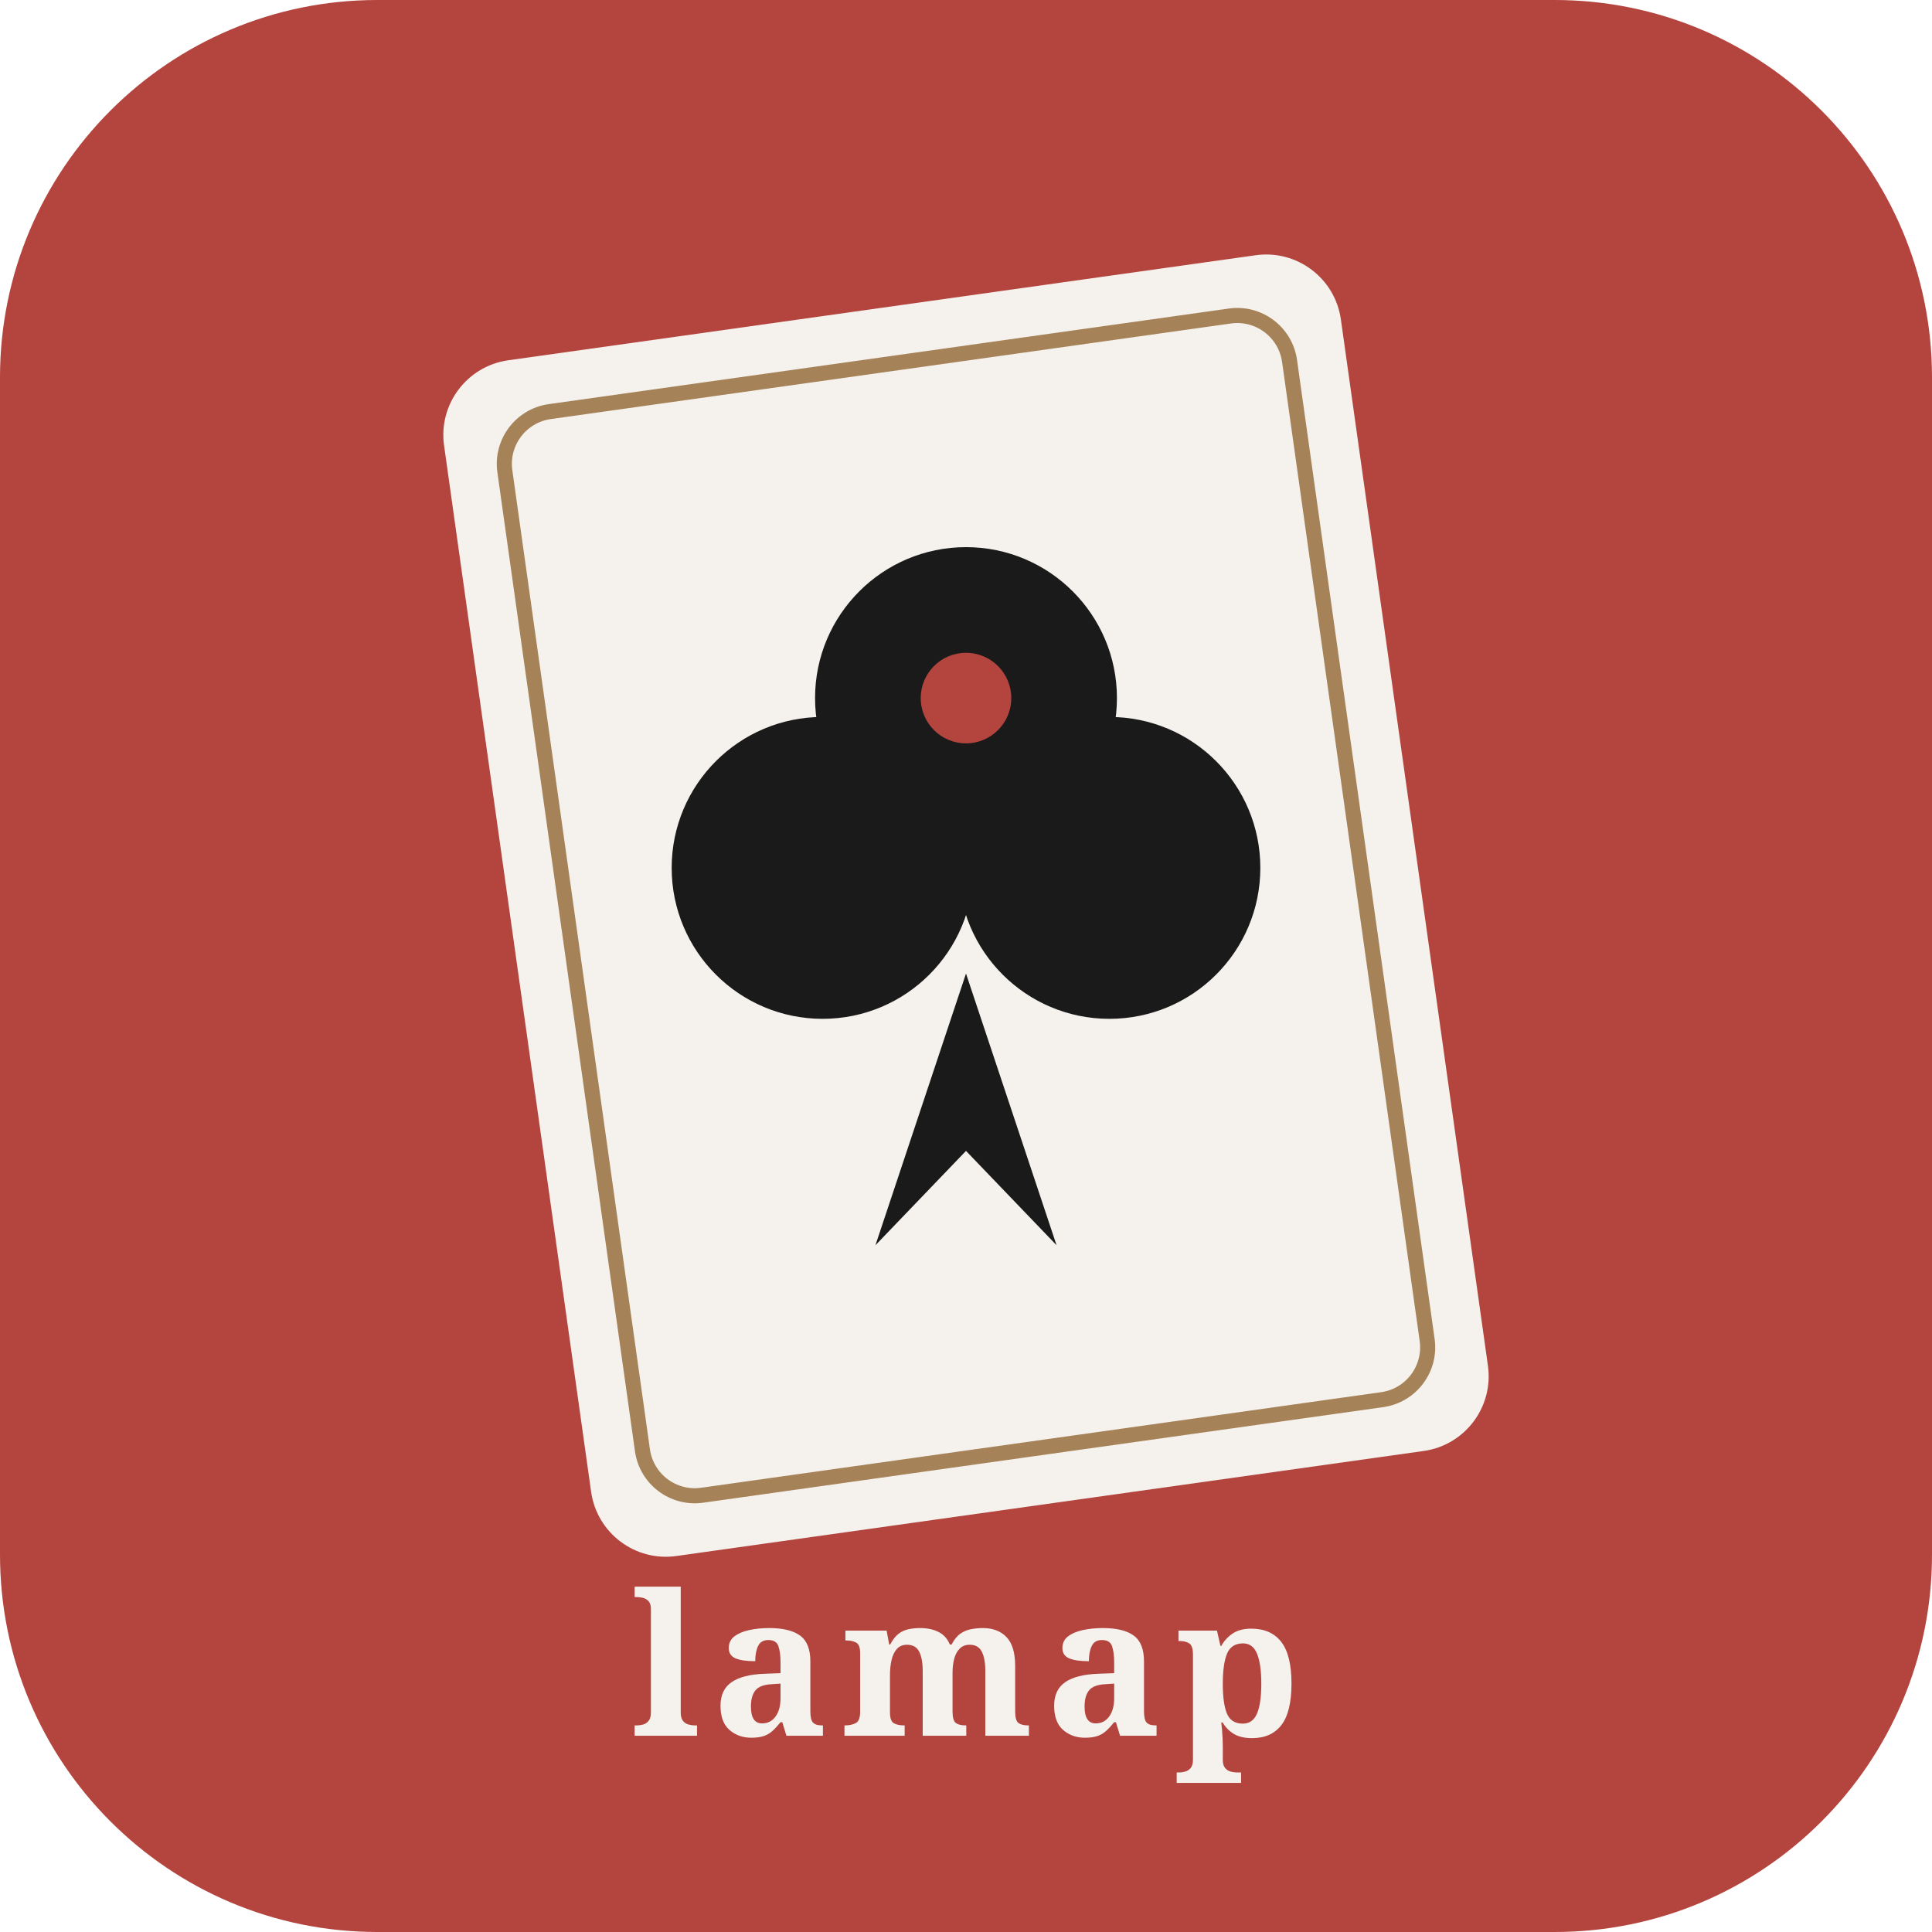
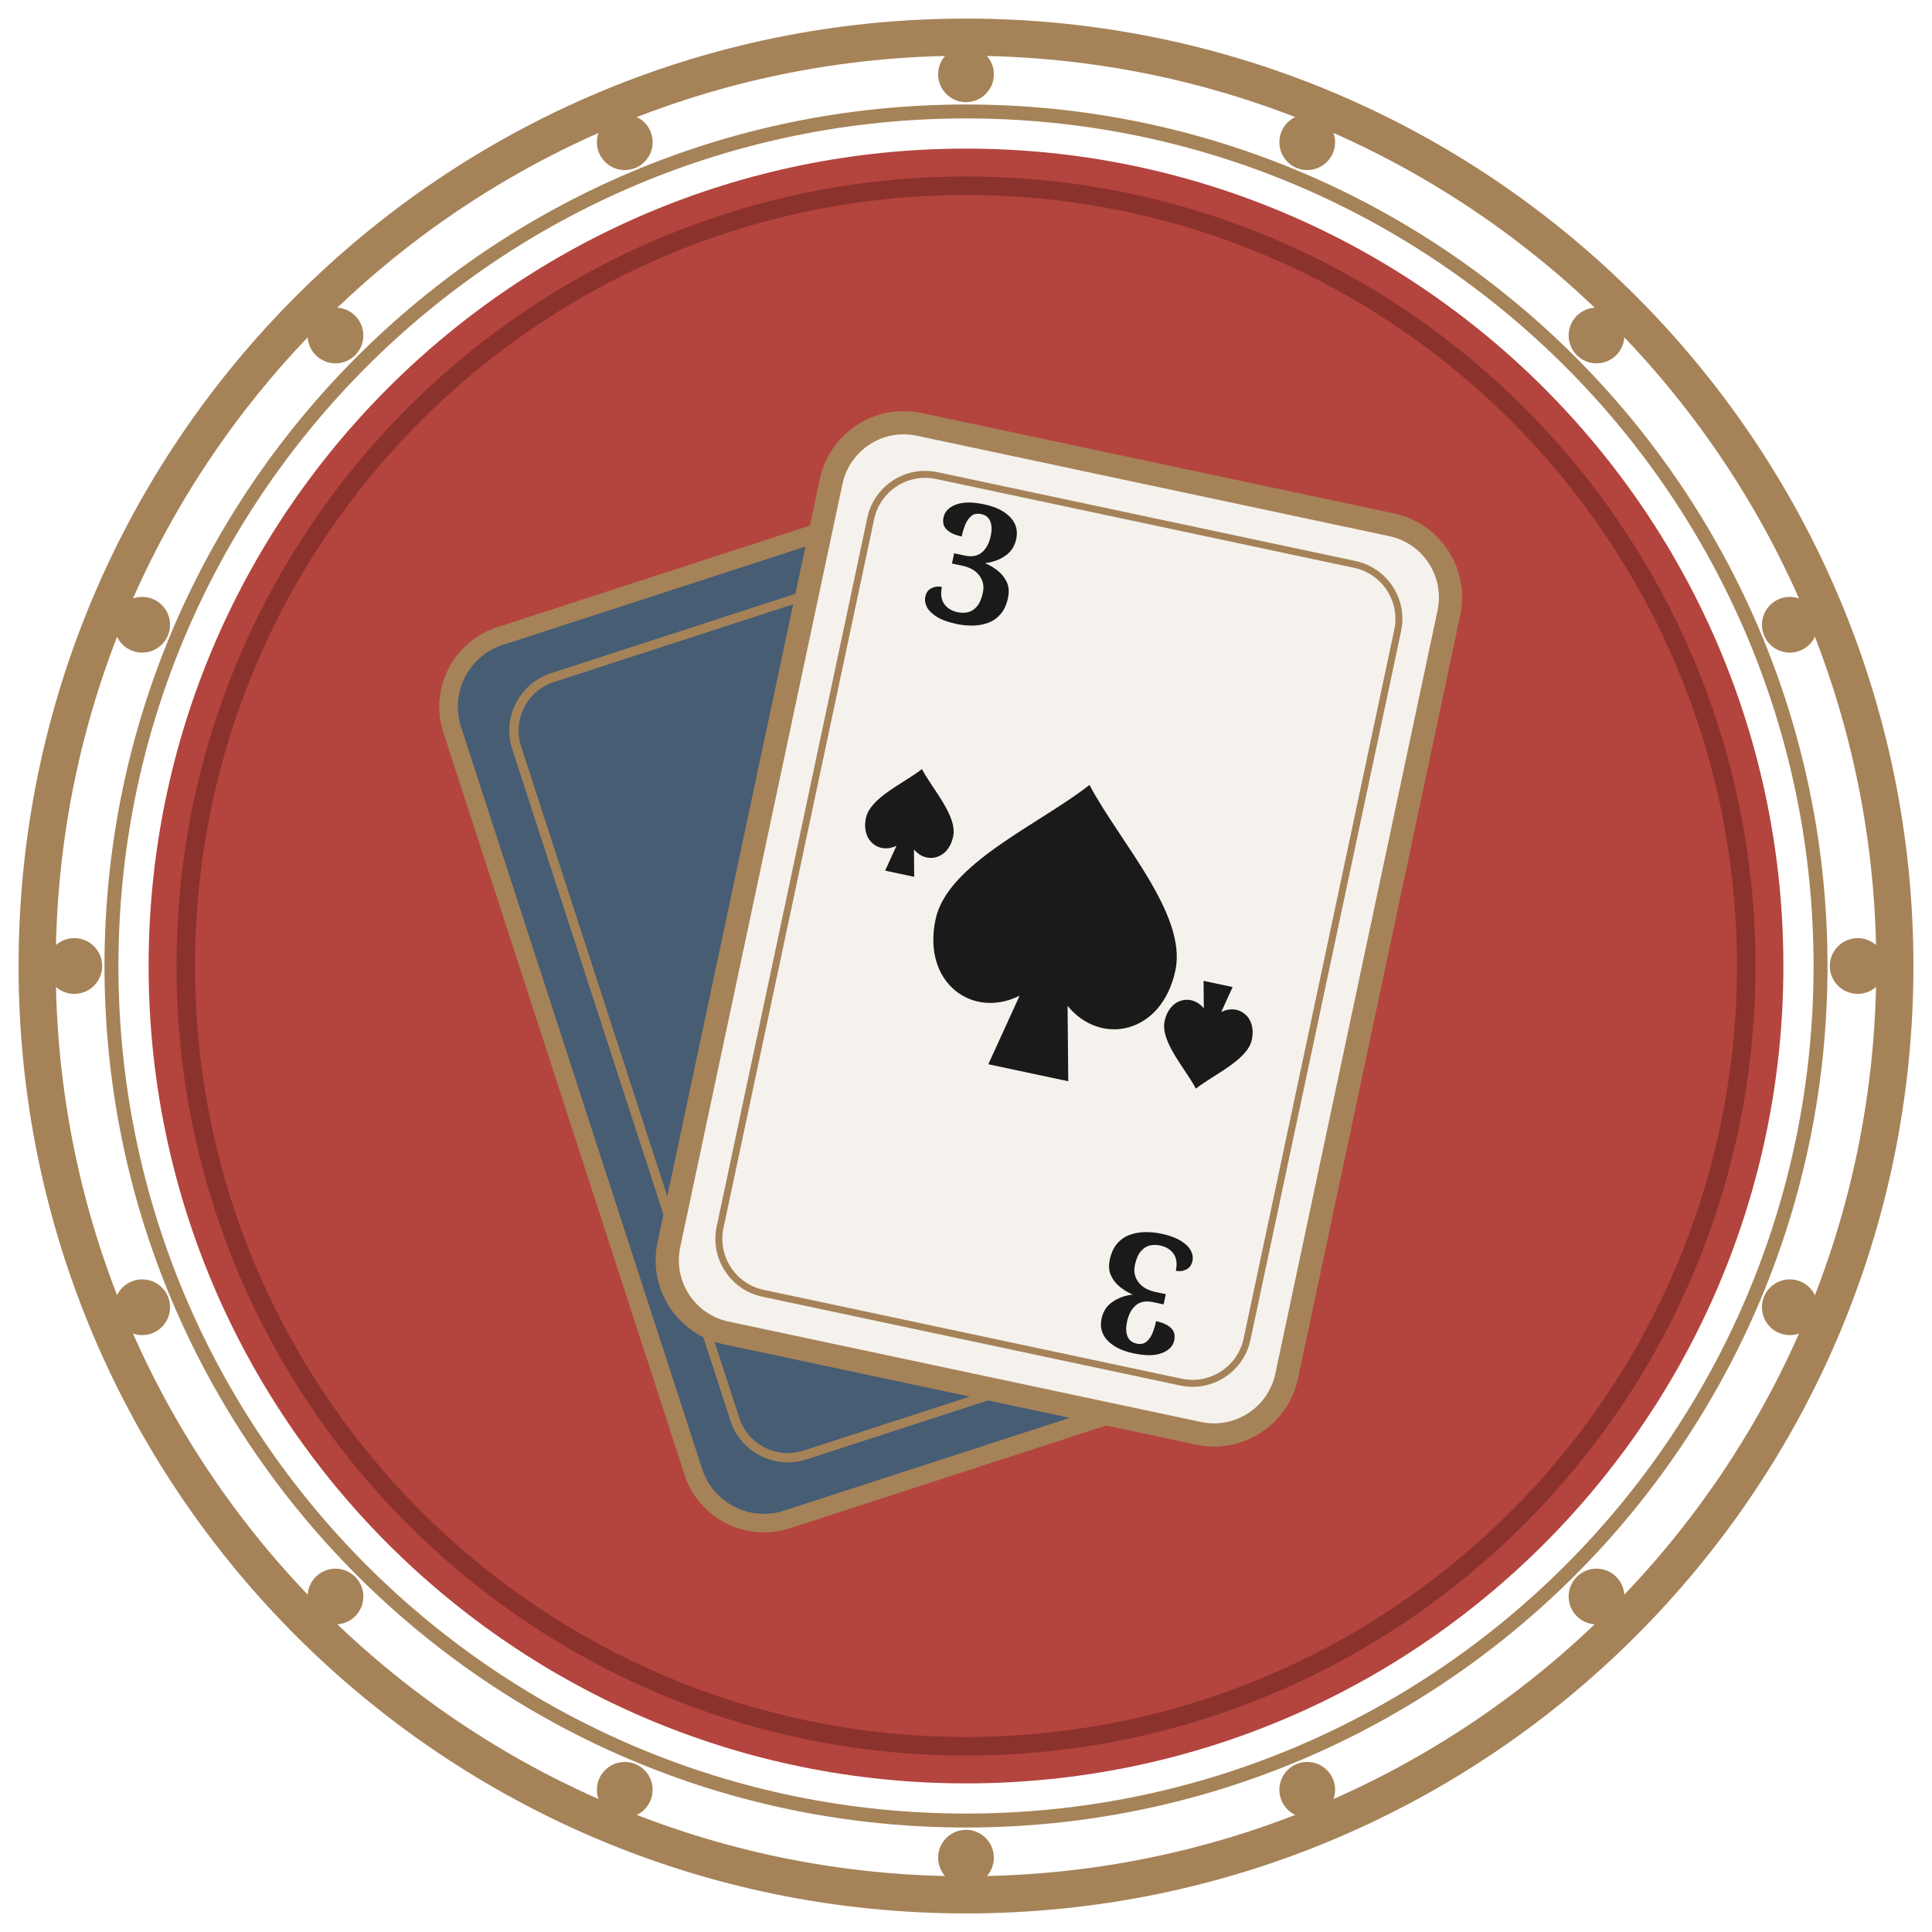
- <svg xmlns="http://www.w3.org/2000/svg" viewBox="0 0 512 512">
-   <rect x="0" y="0" width="512" height="512" rx="100" ry="100" fill="#B4443E" />
-   <g transform="translate(256, 240) rotate(-8)">
-     <rect x="-120" y="-160" width="240" height="320" rx="20" ry="20" fill="#F5F2ED" />
-     <rect x="-105" y="-145" width="210" height="290" rx="14" ry="14" fill="none" stroke="#A68258" stroke-width="4" />
+ <svg xmlns="http://www.w3.org/2000/svg" width="208" height="208" viewBox="0 0 208 208">
+   <circle cx="104.0" cy="104.0" r="100.0" fill="none" stroke="#A68258" stroke-width="4" />
+   <circle cx="104.0" cy="104.0" r="92.0" fill="none" stroke="#A68258" stroke-width="1.5" />
+   <circle cx="104.0" cy="104.0" r="88.0" fill="#B4443E" />
+   <circle cx="104.0" cy="104.0" r="84.0" fill="none" stroke="#8C322D" stroke-width="2" />
+   <g>
+     <circle cx="104.0" cy="8.0" r="3" fill="#A68258" />
+     <circle cx="140.738" cy="15.308" r="3" fill="#A68258" />
+     <circle cx="171.882" cy="36.118" r="3" fill="#A68258" />
+     <circle cx="192.692" cy="67.262" r="3" fill="#A68258" />
+     <circle cx="200.0" cy="104.0" r="3" fill="#A68258" />
+     <circle cx="192.692" cy="140.738" r="3" fill="#A68258" />
+     <circle cx="171.882" cy="171.882" r="3" fill="#A68258" />
+     <circle cx="140.738" cy="192.692" r="3" fill="#A68258" />
+     <circle cx="104.0" cy="200.0" r="3" fill="#A68258" />
+     <circle cx="67.262" cy="192.692" r="3" fill="#A68258" />
+     <circle cx="36.118" cy="171.882" r="3" fill="#A68258" />
+     <circle cx="15.308" cy="140.738" r="3" fill="#A68258" />
+     <circle cx="8.0" cy="104" r="3" fill="#A68258" />
+     <circle cx="15.308" cy="67.262" r="3" fill="#A68258" />
+     <circle cx="36.118" cy="36.118" r="3" fill="#A68258" />
+     <circle cx="67.262" cy="15.308" r="3" fill="#A68258" />
  </g>
-   <g transform="translate(256, 220)">
-     <circle cx="0" cy="-35" r="40" fill="#1A1A1A" />
-     <circle cx="-38" cy="10" r="40" fill="#1A1A1A" />
-     <circle cx="38" cy="10" r="40" fill="#1A1A1A" />
-     <path d="M0 38 L-24 110 L0 85 L24 110 Z" fill="#1A1A1A" />
-     <circle cx="0" cy="-35" r="12" fill="#B4443E" />
+   <g transform="rotate(-18 94.0 108.0)">
+     <rect x="60.0" y="58.0" width="68.0" height="100.0" rx="8" ry="8" fill="#465D74" stroke="#A68258" stroke-width="2" />
+     <rect x="66.0" y="64.0" width="56.0" height="88.0" rx="6" ry="6" fill="none" stroke="#A68258" stroke-width="1" />
+     <path d="M 94.0 100.3 L 98.9 108.0 L 94.0 115.7 L 89.1 108.0 Z" fill="#A68258" />
  </g>
-   <text x="256" y="460" font-family="Georgia, serif" font-size="52" font-weight="bold" fill="#F5F2ED" text-anchor="middle" letter-spacing="3">lamap</text>
+   <g transform="rotate(12 114.0 100.0)">
+     <rect x="80.0" y="50.0" width="68.0" height="100.0" rx="8" ry="8" fill="#F5F2ED" stroke="#A68258" stroke-width="2.5" />
+     <rect x="85.0" y="55.0" width="58.0" height="90.0" rx="6" ry="6" fill="none" stroke="#A68258" stroke-width="0.75" />
+     <text x="92.0" y="70.0" font-family="Georgia, serif" font-size="18" font-weight="bold" fill="#1A1A1A">3</text>
+     <path d="M 96.0 86.24          C 97.6 88.16 100.8 90.4 100.8 92.64         C 100.8 95.2 98.56 96.16 96.96 94.88         L 97.6 97.76         L 94.4 97.76         L 95.04 94.88         C 93.44 96.16 91.2 95.2 91.2 92.64         C 91.2 90.4 94.4 88.16 96.0 86.24 Z" fill="#1A1A1A" />
+     <path d="M 114.0 84.16          C 118.4 89.44 127.2 95.6 127.2 101.76         C 127.2 108.8 121.04 111.44 116.64 107.92         L 118.4 115.84         L 109.6 115.84         L 111.36 107.92         C 106.96 111.44 100.8 108.8 100.8 101.76         C 100.8 95.6 109.6 89.44 114.0 84.16 Z" fill="#1A1A1A" />
+     <g transform="rotate(180 114.0 100.0)">
+       <text x="92.0" y="70.0" font-family="Georgia, serif" font-size="18" font-weight="bold" fill="#1A1A1A">3</text>
+       <path d="M 96.0 86.24          C 97.6 88.16 100.8 90.4 100.8 92.64         C 100.8 95.2 98.56 96.16 96.96 94.88         L 97.6 97.76         L 94.4 97.76         L 95.04 94.88         C 93.44 96.16 91.2 95.2 91.2 92.64         C 91.2 90.4 94.4 88.16 96.0 86.24 Z" fill="#1A1A1A" />
+     </g>
+   </g>
</svg>
